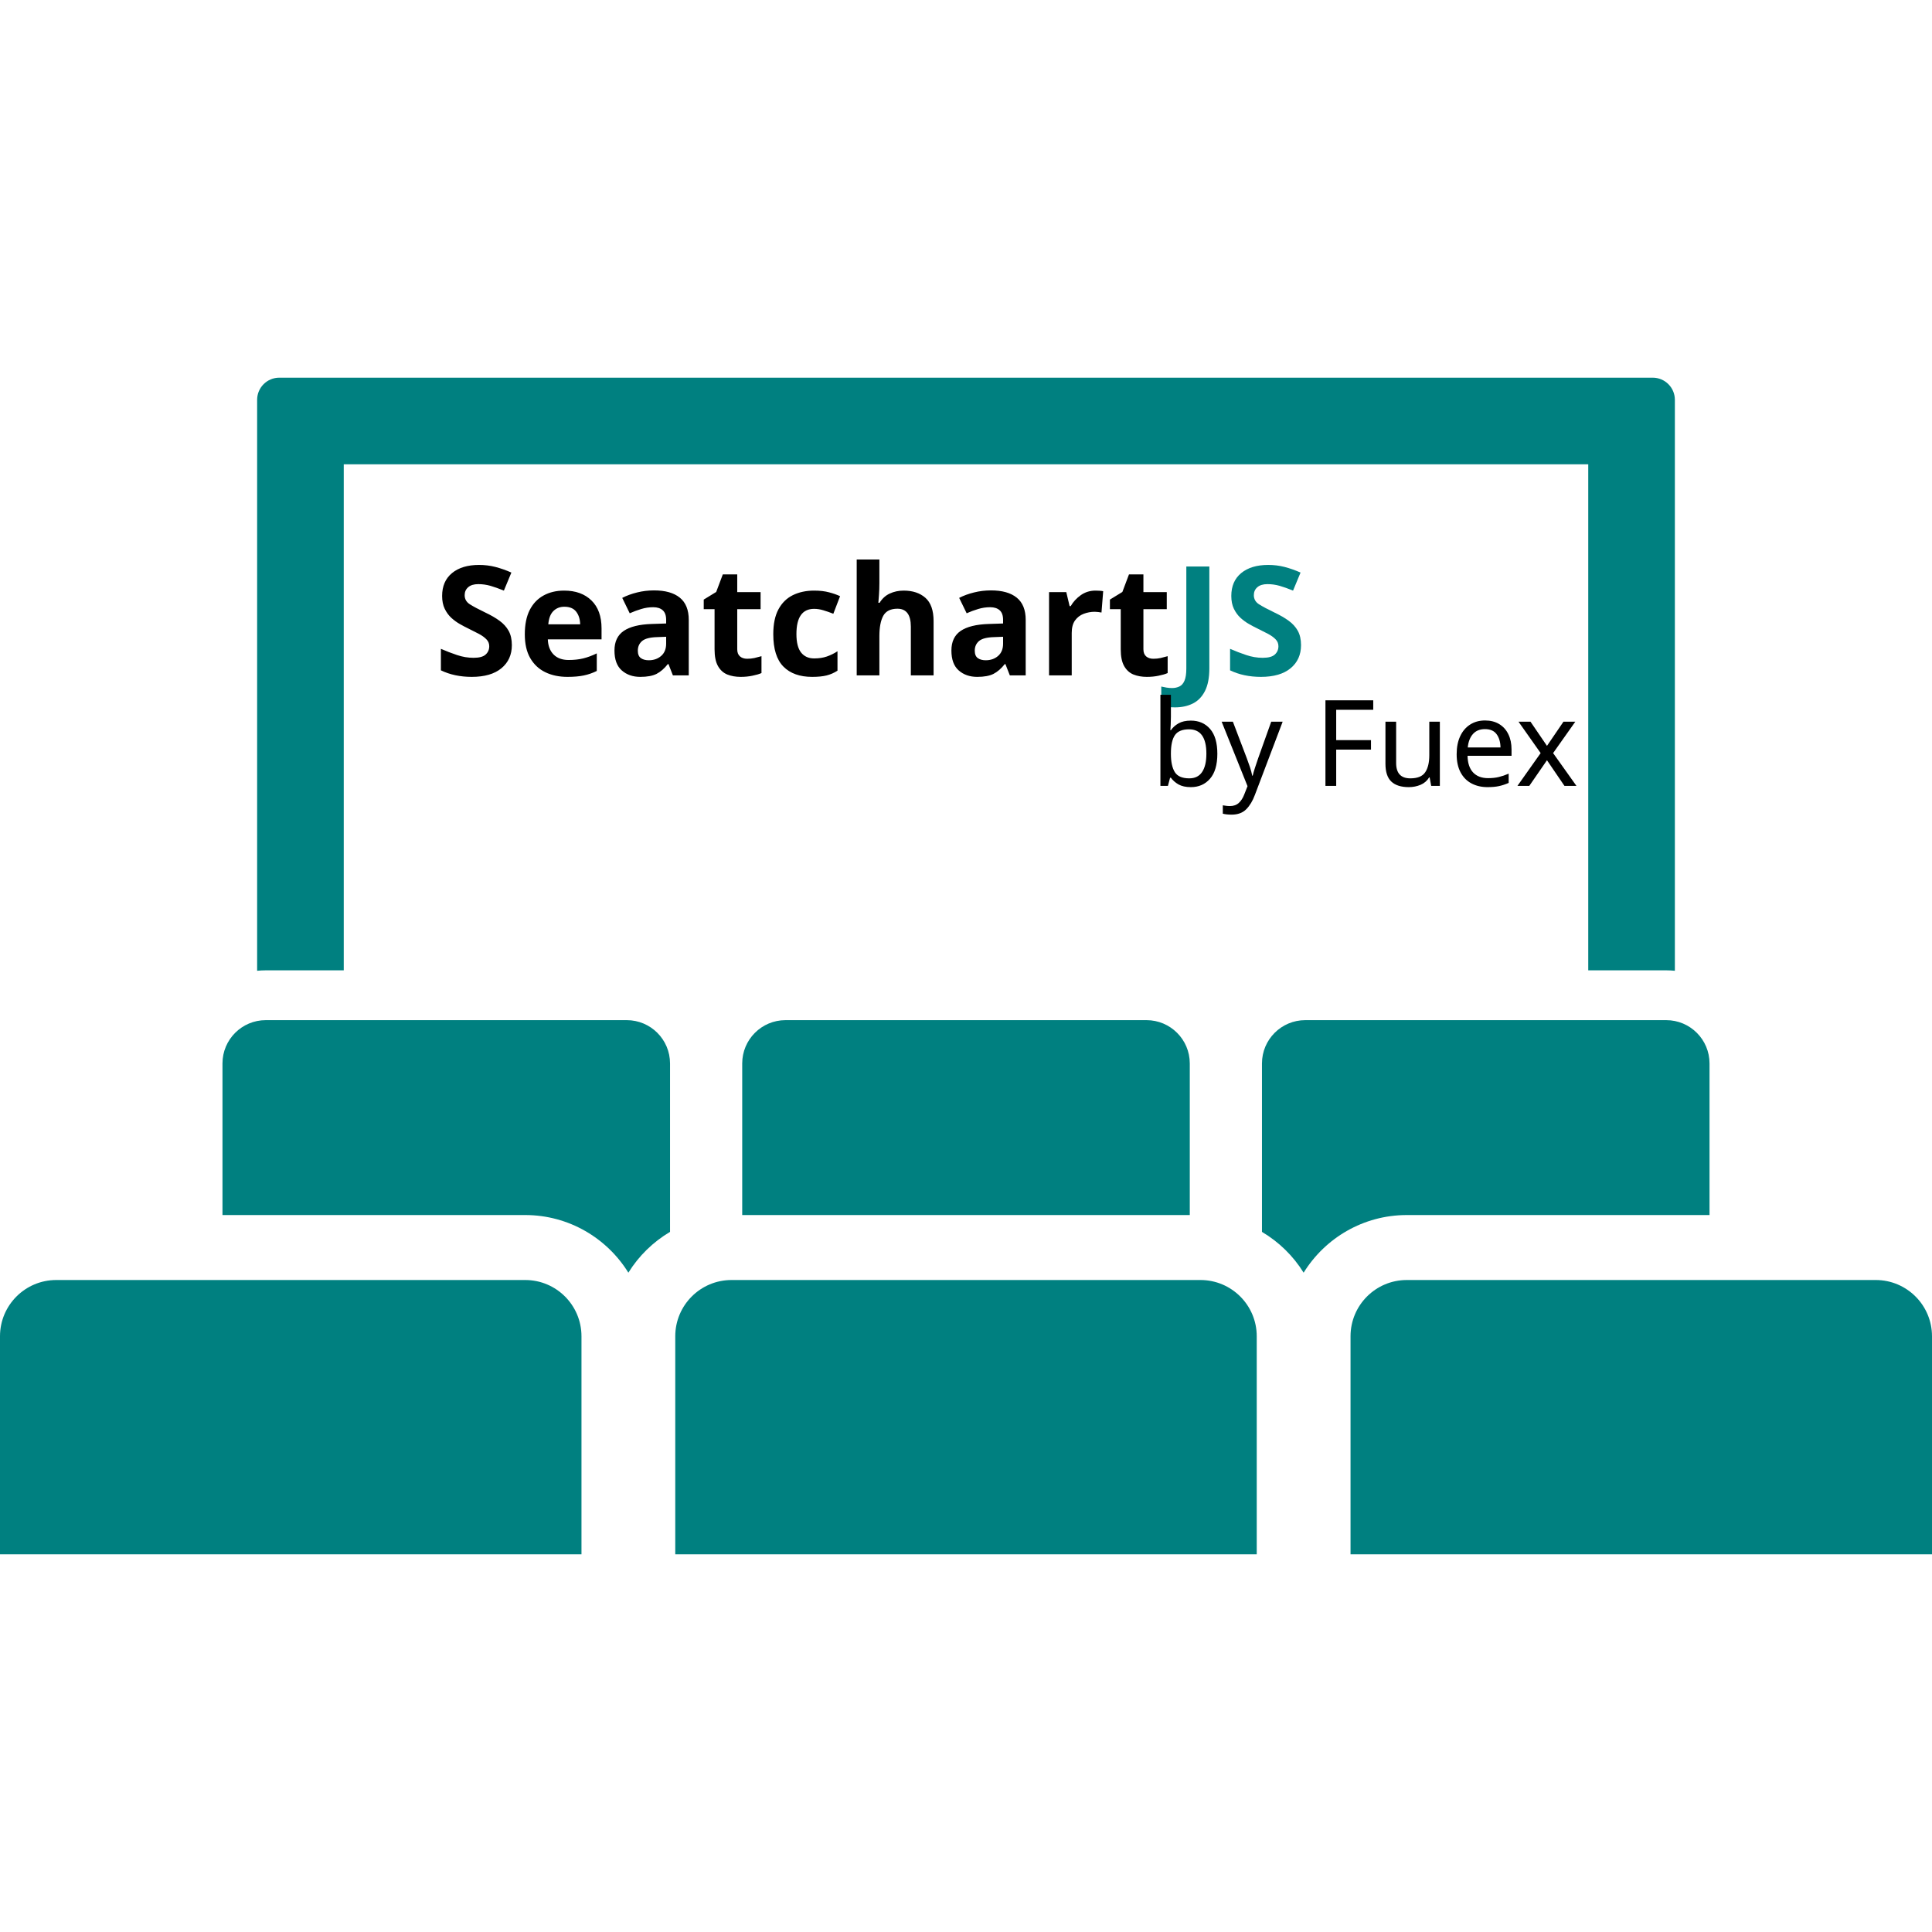
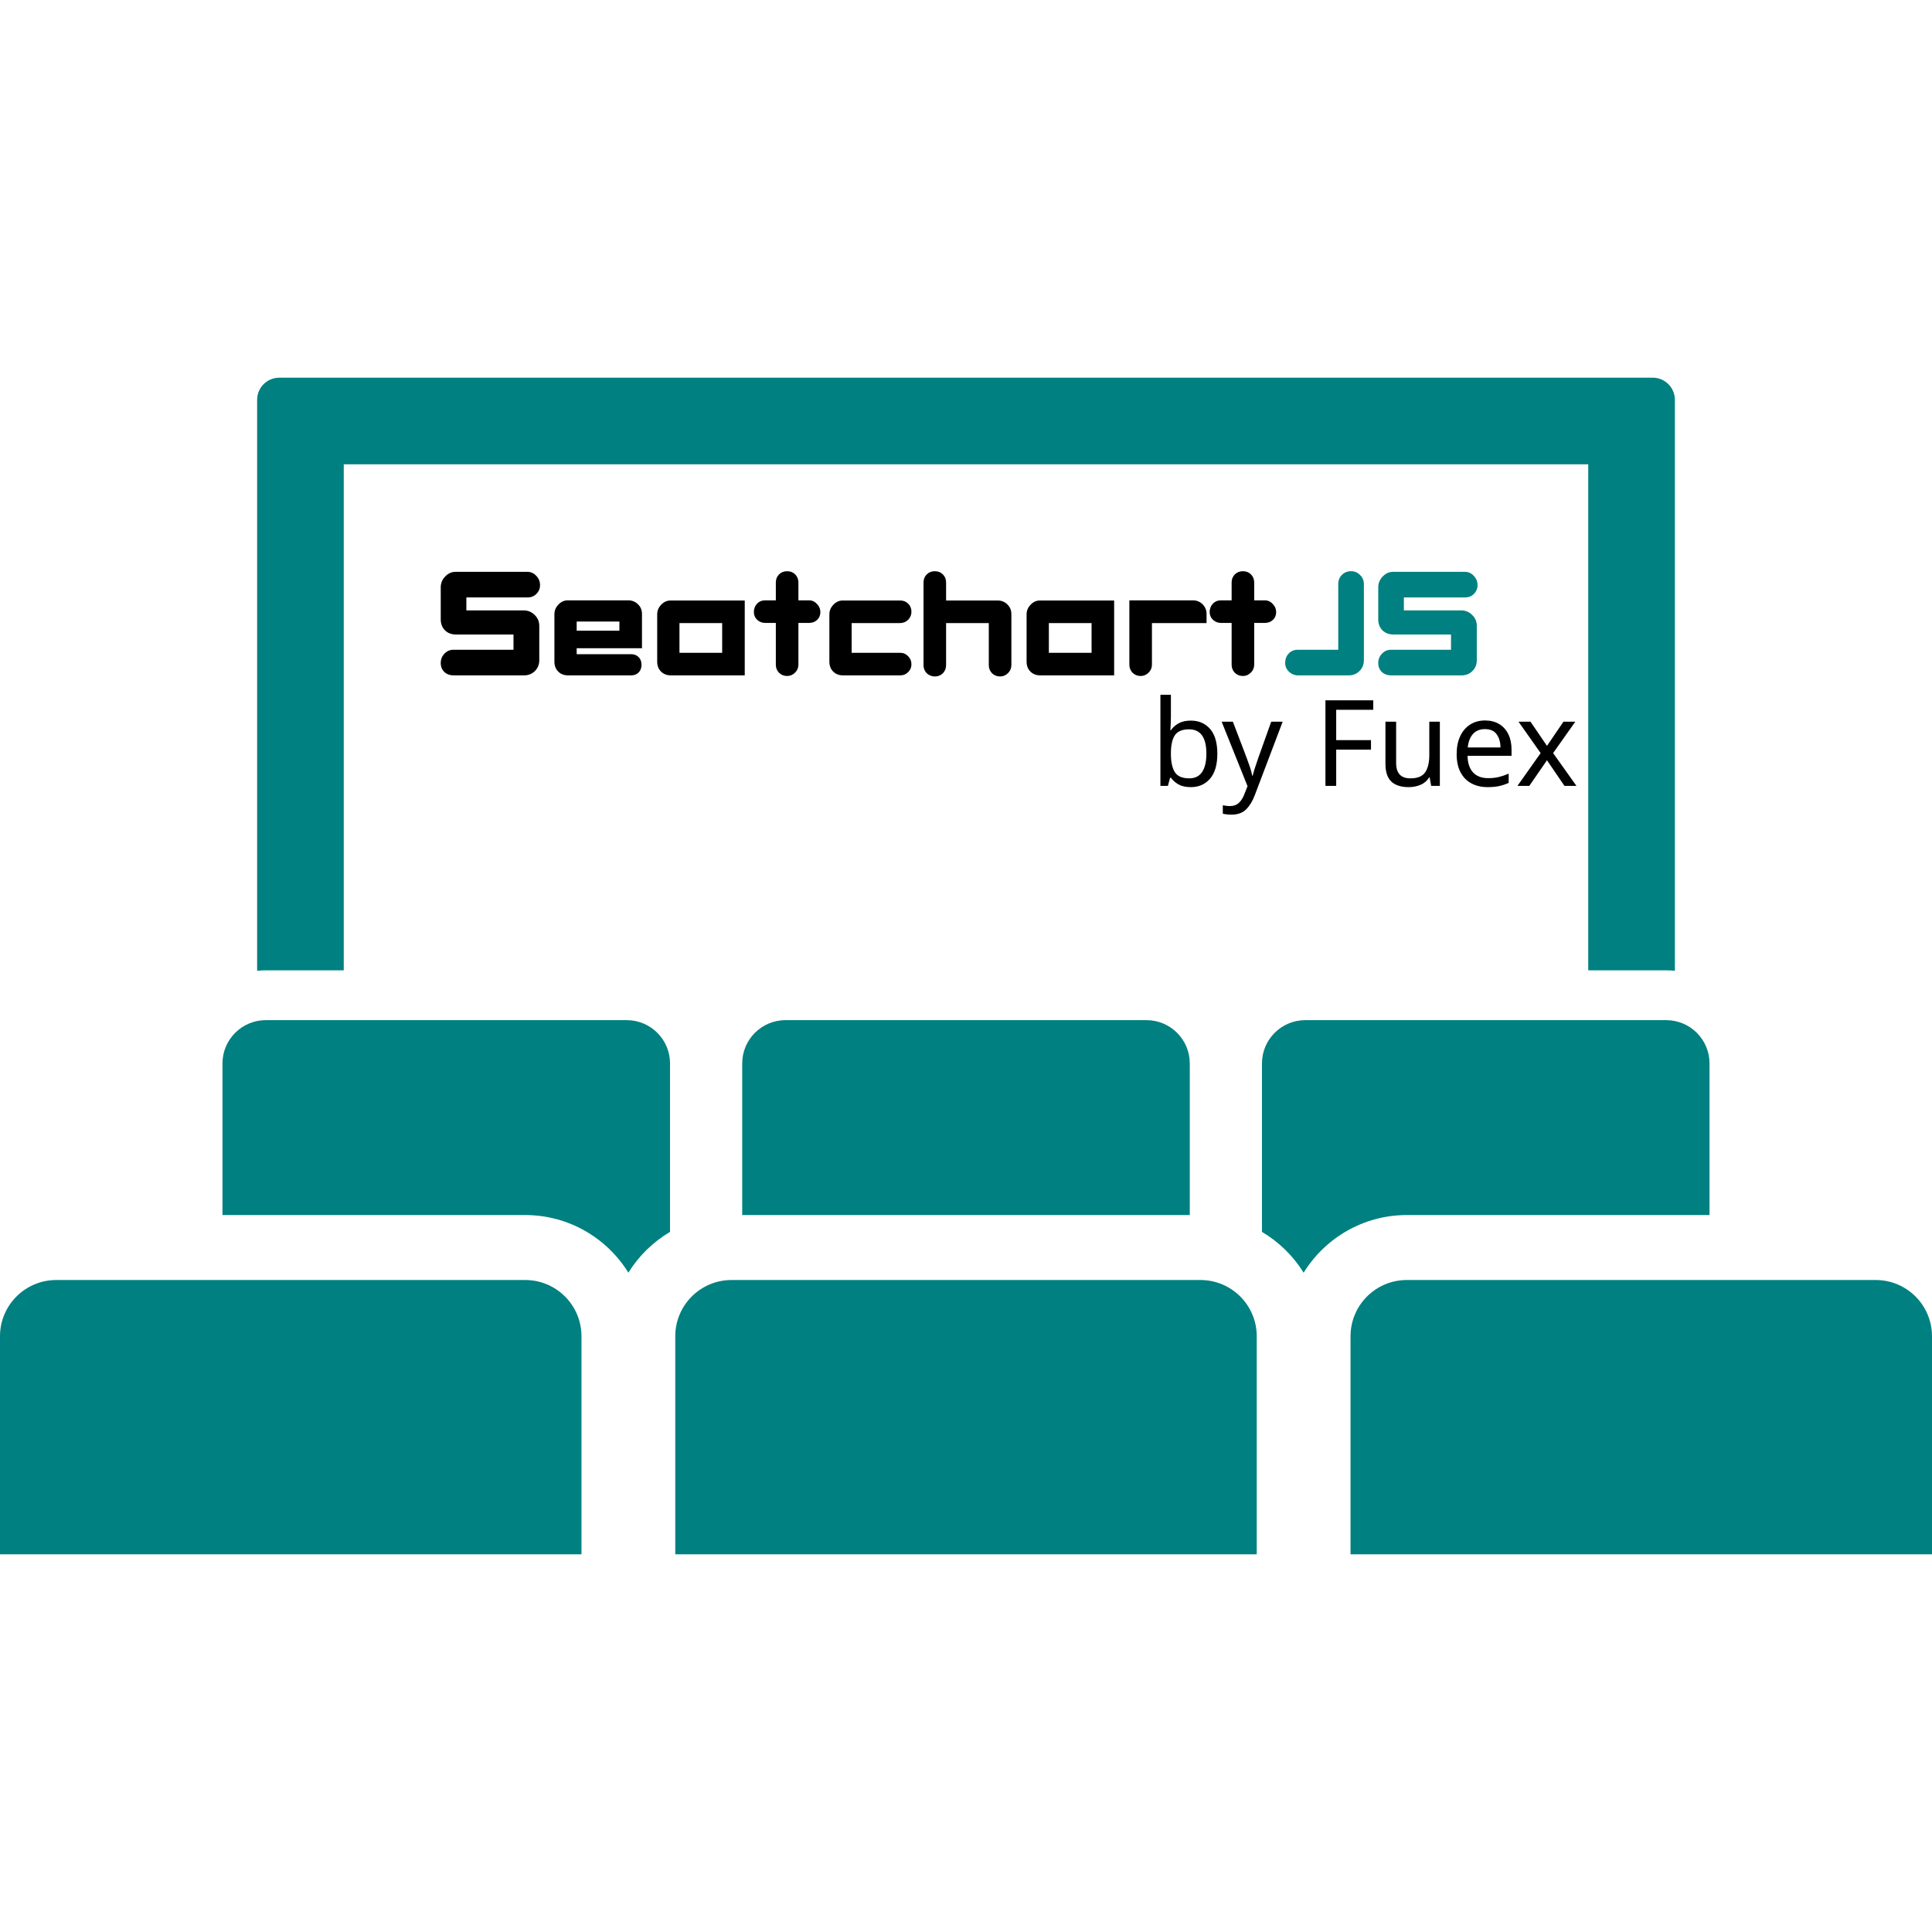
<svg xmlns="http://www.w3.org/2000/svg" xmlns:ns1="http://www.openswatchbook.org/uri/2009/osb" version="1.1" id="Capa_1" x="0px" y="0px" viewBox="0 0 443.33 443.33" style="enable-background:new 0 0 443.33 443.33;" xml:space="preserve">
  <defs id="defs52">
    <linearGradient id="linearGradient4186" ns1:paint="solid">
      <stop style="stop-color:#008080;stop-opacity:1;" offset="0" id="stop4188" />
    </linearGradient>
  </defs>
  <g id="_x33_0-Movie_Theatre" style="fill:#008080">
    <path d="M78.88,222.659V106.542h285.57v116.116h17.891c0.671,0,1.331,0.04,1.986,0.102V91.746c0-2.805-2.274-5.081-5.082-5.081   H64.085c-2.807,0-5.082,2.276-5.082,5.081v131.015c0.655-0.061,1.315-0.102,1.986-0.102H78.88z" id="path4" style="fill:#008080" />
    <path d="M143.813,234.089H60.989c-5.489,0-9.938,4.45-9.938,9.938v34.785h69.467c9.991,0,18.766,5.295,23.673,13.227   c2.377-3.843,5.669-7.058,9.561-9.362v-38.649C153.751,238.539,149.302,234.089,143.813,234.089z" id="path8" style="fill:#008080" />
    <path d="M170.313,244.027v34.785h102.703v-34.785c0-5.488-4.45-9.938-9.94-9.938h-82.822   C174.764,234.089,170.313,238.539,170.313,244.027z" id="path10" style="fill:#008080" />
    <path d="M392.279,278.813v-34.785c0-5.488-4.449-9.938-9.939-9.938h-82.823c-5.489,0-9.938,4.45-9.938,9.938v38.649   c3.892,2.305,7.184,5.52,9.56,9.362c4.908-7.932,13.682-13.227,23.673-13.227H392.279z" id="path12" style="fill:#008080" />
    <path d="M120.518,293.721H12.911C5.779,293.721,0,299.502,0,306.632v50.033h133.43v-50.033   C133.43,299.502,127.649,293.721,120.518,293.721z" id="path14" style="fill:#008080" />
    <path d="M275.466,293.721H167.864c-7.133,0-12.914,5.781-12.914,12.911v50.033h133.43v-50.033   C288.38,299.502,282.599,293.721,275.466,293.721z" id="path16" style="fill:#008080" />
    <path d="M430.418,293.721H322.813c-7.132,0-12.911,5.781-12.911,12.911v50.033H443.33v-50.033   C443.33,299.502,437.551,293.721,430.418,293.721z" id="path18" style="fill:#008080" />
  </g>
  <g id="g20" />
  <g id="g22" />
  <g id="g24" />
  <g id="g26" />
  <g id="g28" />
  <g id="g30" />
  <g id="g32" />
  <g id="g34" />
  <g id="g36" />
  <g id="g38" />
  <g id="g40" />
  <g id="g42" />
  <g id="g44" />
  <g id="g46" />
  <g id="g48" />
-   <text xml:space="preserve" style="font-style:normal;font-weight:normal;font-size:40px;line-height:125%;font-family:sans-serif;letter-spacing:0px;word-spacing:0px;fill:#000000;fill-opacity:1;stroke:none;stroke-width:1px;stroke-linecap:butt;stroke-linejoin:miter;stroke-opacity:1" x="99.561" y="154.978" id="text4158">
-     <tspan id="tspan4160" x="99.561" y="154.978" style="font-style:normal;font-variant:normal;font-weight:800;font-stretch:normal;font-size:35px;font-family:DBXLNightfever;-inkscape-font-specification:'DBXLNightfever Ultra-Bold'">Seatchart<tspan style="fill:#008080" id="tspan4162">JS</tspan>
-     </tspan>
-   </text>
+   <g style="font-style:normal;font-weight:normal;font-size:40px;line-height:125%;font-family:sans-serif;letter-spacing:0px;word-spacing:0px;fill:#000000;fill-opacity:1;stroke:none;stroke-width:1px;stroke-linecap:butt;stroke-linejoin:miter;stroke-opacity:1" id="text4158">
+     <path d="m 123.921,134.258 q 0,1.19 -0.84,2.03 -0.805,0.805 -2.03,0.805 l -14.035,0 0,2.975 13.16,0 q 1.47,0 2.52,1.05 1.05,1.015 1.05,2.485 l 0,7.91 q 0,1.47 -1.015,2.485 -1.015,0.98 -2.485,0.98 l -16.17,0 q -1.26,0 -2.1,-0.77 -0.84,-0.805 -0.84,-2.065 0,-1.26 0.84,-2.135 0.84,-0.91 2.1,-0.91 l 13.755,0 0,-3.5 -13.195,0 q -1.54,0 -2.52,-0.945 -0.98,-0.98 -0.98,-2.52 l 0,-7.385 q 0,-1.4 1.015,-2.45 1.015,-1.085 2.415,-1.085 l 16.415,0 q 1.225,0 2.065,0.91 0.875,0.91 0.875,2.135 z" style="font-style:normal;font-variant:normal;font-weight:800;font-stretch:normal;font-size:35px;font-family:DBXLNightfever;-inkscape-font-specification:'DBXLNightfever Ultra-Bold'" id="path4164" />
+     <path d="m 147.31,148.748 -14.98,0 0,1.365 12.46,0 q 1.085,0 1.75,0.665 0.665,0.665 0.665,1.785 0,1.085 -0.665,1.75 -0.665,0.665 -1.75,0.665 l -14.42,0 q -1.4,0 -2.275,-0.875 -0.875,-0.875 -0.875,-2.275 l 0,-10.885 q 0,-1.26 0.91,-2.205 0.91,-0.98 2.17,-0.98 l 13.86,0 q 1.33,0 2.24,0.91 0.91,0.875 0.91,2.205 l 0,7.875 z m -5.18,-4.025 0,-2.1 -9.8,0 0,2.1 9.8,0 z" style="font-style:normal;font-variant:normal;font-weight:800;font-stretch:normal;font-size:35px;font-family:DBXLNightfever;-inkscape-font-specification:'DBXLNightfever Ultra-Bold'" id="path4166" />
+     <path d="m 170.894,154.978 -16.94,0 q -1.4,0 -2.275,-0.875 -0.875,-0.875 -0.875,-2.275 l 0,-10.85 q 0,-1.26 0.91,-2.205 0.91,-0.98 2.17,-0.98 l 17.01,0 0,17.185 z m -5.18,-5.18 0,-6.825 -9.8,0 0,6.825 9.8,0 z" style="font-style:normal;font-variant:normal;font-weight:800;font-stretch:normal;font-size:35px;font-family:DBXLNightfever;-inkscape-font-specification:'DBXLNightfever Ultra-Bold'" id="path4168" />
+     <path d="m 188.248,140.453 q 0,1.085 -0.735,1.785 -0.735,0.7 -1.855,0.7 l -2.45,0 0,9.59 q 0,1.05 -0.77,1.82 -0.77,0.77 -1.82,0.77 -1.085,0 -1.855,-0.735 -0.735,-0.77 -0.735,-1.855 l 0,-9.59 -2.45,0 q -1.05,0 -1.82,-0.7 -0.77,-0.735 -0.77,-1.785 0,-1.155 0.735,-1.925 0.735,-0.77 1.855,-0.77 l 2.45,0 0,-4.095 q 0,-1.12 0.735,-1.855 0.735,-0.735 1.855,-0.735 1.12,0 1.855,0.735 0.735,0.735 0.735,1.855 l 0,4.095 2.45,0 q 1.05,0 1.82,0.84 0.77,0.805 0.77,1.855 z" style="font-style:normal;font-variant:normal;font-weight:800;font-stretch:normal;font-size:35px;font-family:DBXLNightfever;-inkscape-font-specification:'DBXLNightfever Ultra-Bold'" id="path4170" />
+     <path d="m 209.145,152.423 q 0,1.085 -0.77,1.82 -0.735,0.735 -1.82,0.735 l -13.09,0 q -1.4,0 -2.275,-0.875 -0.875,-0.875 -0.875,-2.275 l 0,-10.85 q 0,-1.26 0.91,-2.205 0.91,-0.98 2.17,-0.98 l 13.16,0 q 1.12,0 1.855,0.735 0.735,0.735 0.735,1.855 0,1.085 -0.77,1.855 -0.77,0.735 -1.855,0.735 l -11.095,0 0,6.825 11.13,0 q 1.085,0 1.82,0.77 0.77,0.77 0.77,1.855 z" style="font-style:normal;font-variant:normal;font-weight:800;font-stretch:normal;font-size:35px;font-family:DBXLNightfever;-inkscape-font-specification:'DBXLNightfever Ultra-Bold'" id="path4172" />
+     <path d="m 232.077,152.633 q 0,1.05 -0.77,1.82 -0.77,0.77 -1.82,0.77 -1.085,0 -1.855,-0.735 -0.735,-0.77 -0.735,-1.855 l 0,-9.66 -9.8,0 0,9.66 q 0,1.085 -0.735,1.855 -0.735,0.735 -1.82,0.735 -1.12,0 -1.89,-0.735 -0.735,-0.77 -0.735,-1.855 l 0,-18.97 q 0,-1.12 0.735,-1.855 0.735,-0.735 1.855,-0.735 1.12,0 1.855,0.735 0.735,0.735 0.735,1.855 l 0,4.13 11.83,0 q 1.33,0 2.24,0.91 0.91,0.91 0.91,2.205 l 0,11.725 z" style="font-style:normal;font-variant:normal;font-weight:800;font-stretch:normal;font-size:35px;font-family:DBXLNightfever;-inkscape-font-specification:'DBXLNightfever Ultra-Bold'" id="path4174" />
+     <path d="m 255.659,154.978 -16.94,0 q -1.4,0 -2.275,-0.875 -0.875,-0.875 -0.875,-2.275 l 0,-10.85 q 0,-1.26 0.91,-2.205 0.91,-0.98 2.17,-0.98 l 17.01,0 0,17.185 z m -5.18,-5.18 0,-6.825 -9.8,0 0,6.825 9.8,0 z" style="font-style:normal;font-variant:normal;font-weight:800;font-stretch:normal;font-size:35px;font-family:DBXLNightfever;-inkscape-font-specification:'DBXLNightfever Ultra-Bold'" id="path4176" />
+     <path d="m 276.863,142.973 -12.53,0 0,9.555 q 0,1.05 -0.77,1.82 -0.77,0.77 -1.82,0.77 -1.085,0 -1.855,-0.735 -0.735,-0.77 -0.735,-1.855 l 0,-14.77 14.56,0 q 1.33,0 2.24,0.91 0.91,0.91 0.91,2.205 l 0,2.1 z" style="font-style:normal;font-variant:normal;font-weight:800;font-stretch:normal;font-size:35px;font-family:DBXLNightfever;-inkscape-font-specification:'DBXLNightfever Ultra-Bold'" id="path4178" />
+     <path d="m 292.837,140.453 q 0,1.085 -0.735,1.785 -0.735,0.7 -1.855,0.7 l -2.45,0 0,9.59 q 0,1.05 -0.77,1.82 -0.77,0.77 -1.82,0.77 -1.085,0 -1.855,-0.735 -0.735,-0.77 -0.735,-1.855 l 0,-9.59 -2.45,0 q -1.05,0 -1.82,-0.7 -0.77,-0.735 -0.77,-1.785 0,-1.155 0.735,-1.925 0.735,-0.77 1.855,-0.77 l 2.45,0 0,-4.095 q 0,-1.12 0.735,-1.855 0.735,-0.735 1.855,-0.735 1.12,0 1.855,0.735 0.735,0.735 0.735,1.855 l 0,4.095 2.45,0 q 1.05,0 1.82,0.84 0.77,0.805 0.77,1.855 z" style="font-style:normal;font-variant:normal;font-weight:800;font-stretch:normal;font-size:35px;font-family:DBXLNightfever;-inkscape-font-specification:'DBXLNightfever Ultra-Bold'" id="path4180" />
+     <path d="m 312.965,151.513 q 0,1.47 -1.015,2.485 -1.015,0.98 -2.485,0.98 l -11.62,0 q -1.155,0 -2.065,-0.84 -0.875,-0.84 -0.875,-1.995 0,-1.33 0.805,-2.17 0.805,-0.875 2.135,-0.875 l 9.24,0 0,-15.085 q 0,-1.26 0.84,-2.1 0.84,-0.84 2.1,-0.84 1.225,0 2.065,0.875 0.875,0.84 0.875,2.065 l 0,17.5 z" style="fill:#008080" id="path4182" />
+     <path d="m 339.048,134.258 q 0,1.19 -0.84,2.03 -0.805,0.805 -2.03,0.805 l -14.035,0 0,2.975 13.16,0 q 1.47,0 2.52,1.05 1.05,1.015 1.05,2.485 l 0,7.91 q 0,1.47 -1.015,2.485 -1.015,0.98 -2.485,0.98 l -16.17,0 q -1.26,0 -2.1,-0.77 -0.84,-0.805 -0.84,-2.065 0,-1.26 0.84,-2.135 0.84,-0.91 2.1,-0.91 l 13.755,0 0,-3.5 -13.195,0 q -1.54,0 -2.52,-0.945 -0.98,-0.98 -0.98,-2.52 l 0,-7.385 q 0,-1.4 1.015,-2.45 1.015,-1.085 2.415,-1.085 l 16.415,0 q 1.225,0 2.065,0.91 0.875,0.91 0.875,2.135 z" style="fill:#008080" id="path4184" />
+   </g>
  <text xml:space="preserve" style="font-style:normal;font-weight:normal;font-size:40px;line-height:125%;font-family:sans-serif;letter-spacing:0px;word-spacing:0px;fill:#000000;fill-opacity:1;stroke:none;stroke-width:1px;stroke-linecap:butt;stroke-linejoin:miter;stroke-opacity:1" x="263.932" y="180.338" id="text4164">
    <tspan id="tspan4166" x="263.932" y="180.338" style="font-style:normal;font-variant:normal;font-weight:normal;font-stretch:normal;font-size:27.5px;font-family:'Airstream NF';-inkscape-font-specification:'Airstream NF'">by Fuex</tspan>
  </text>
</svg>
